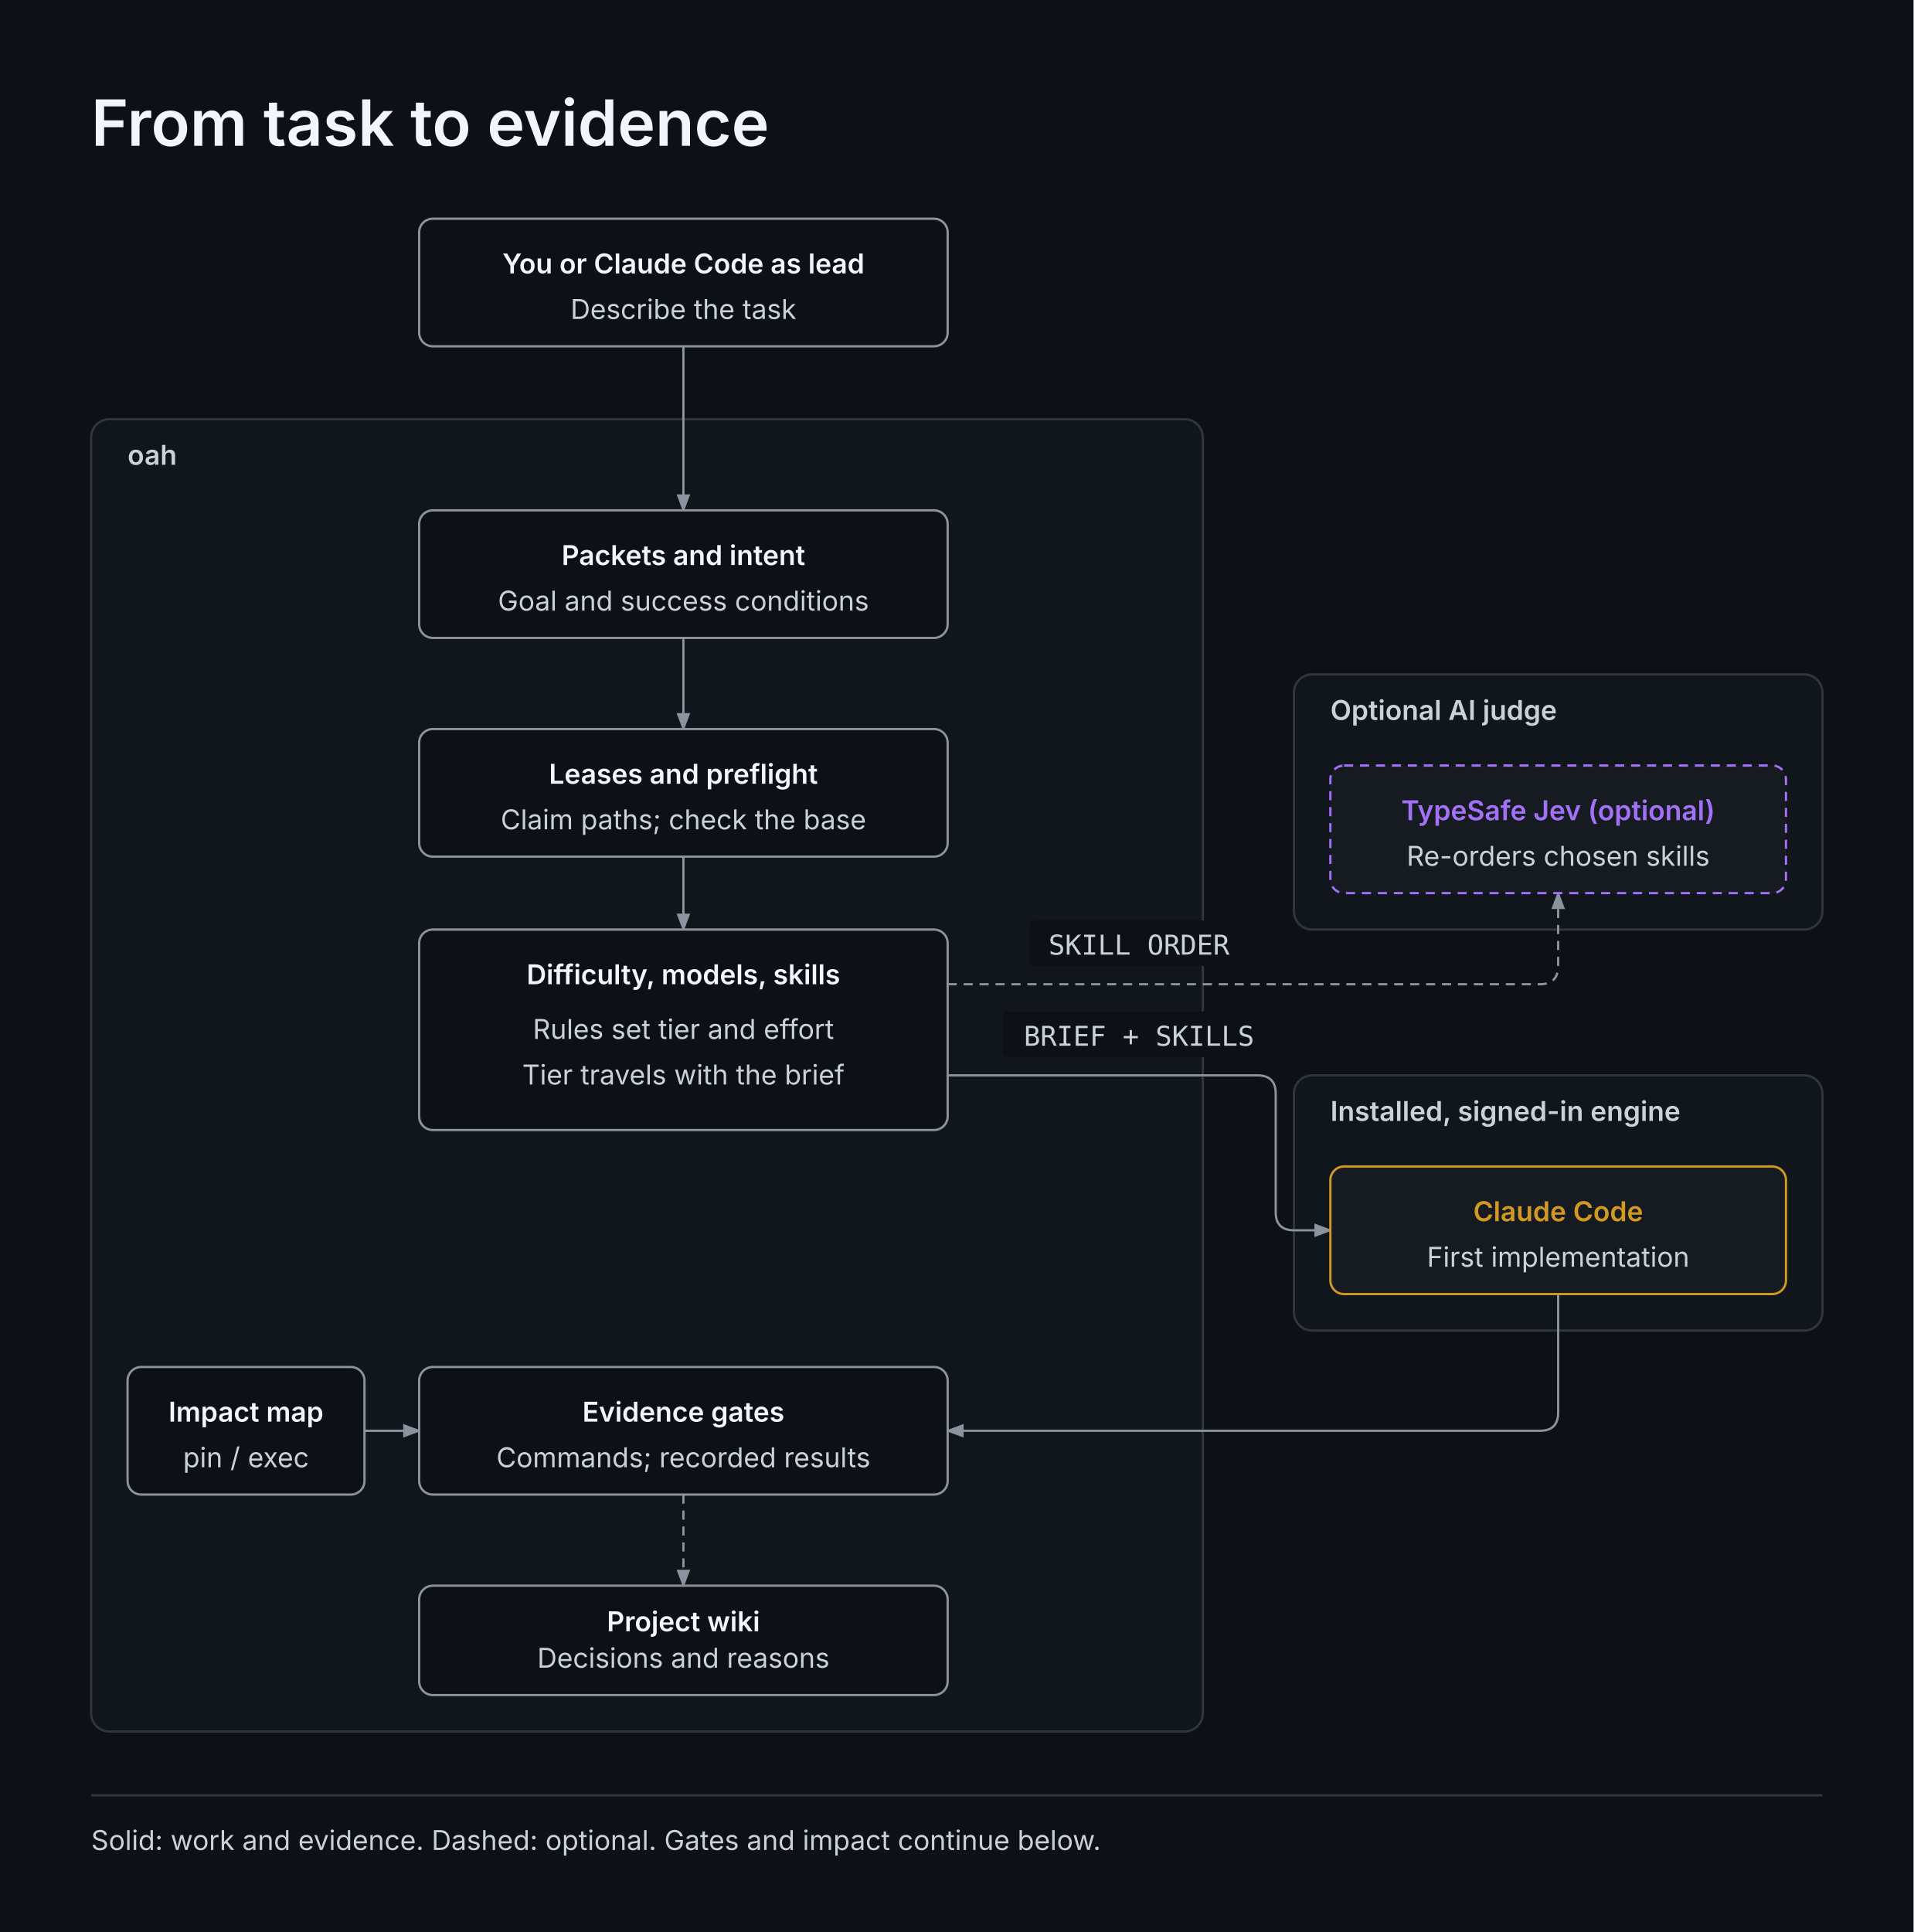
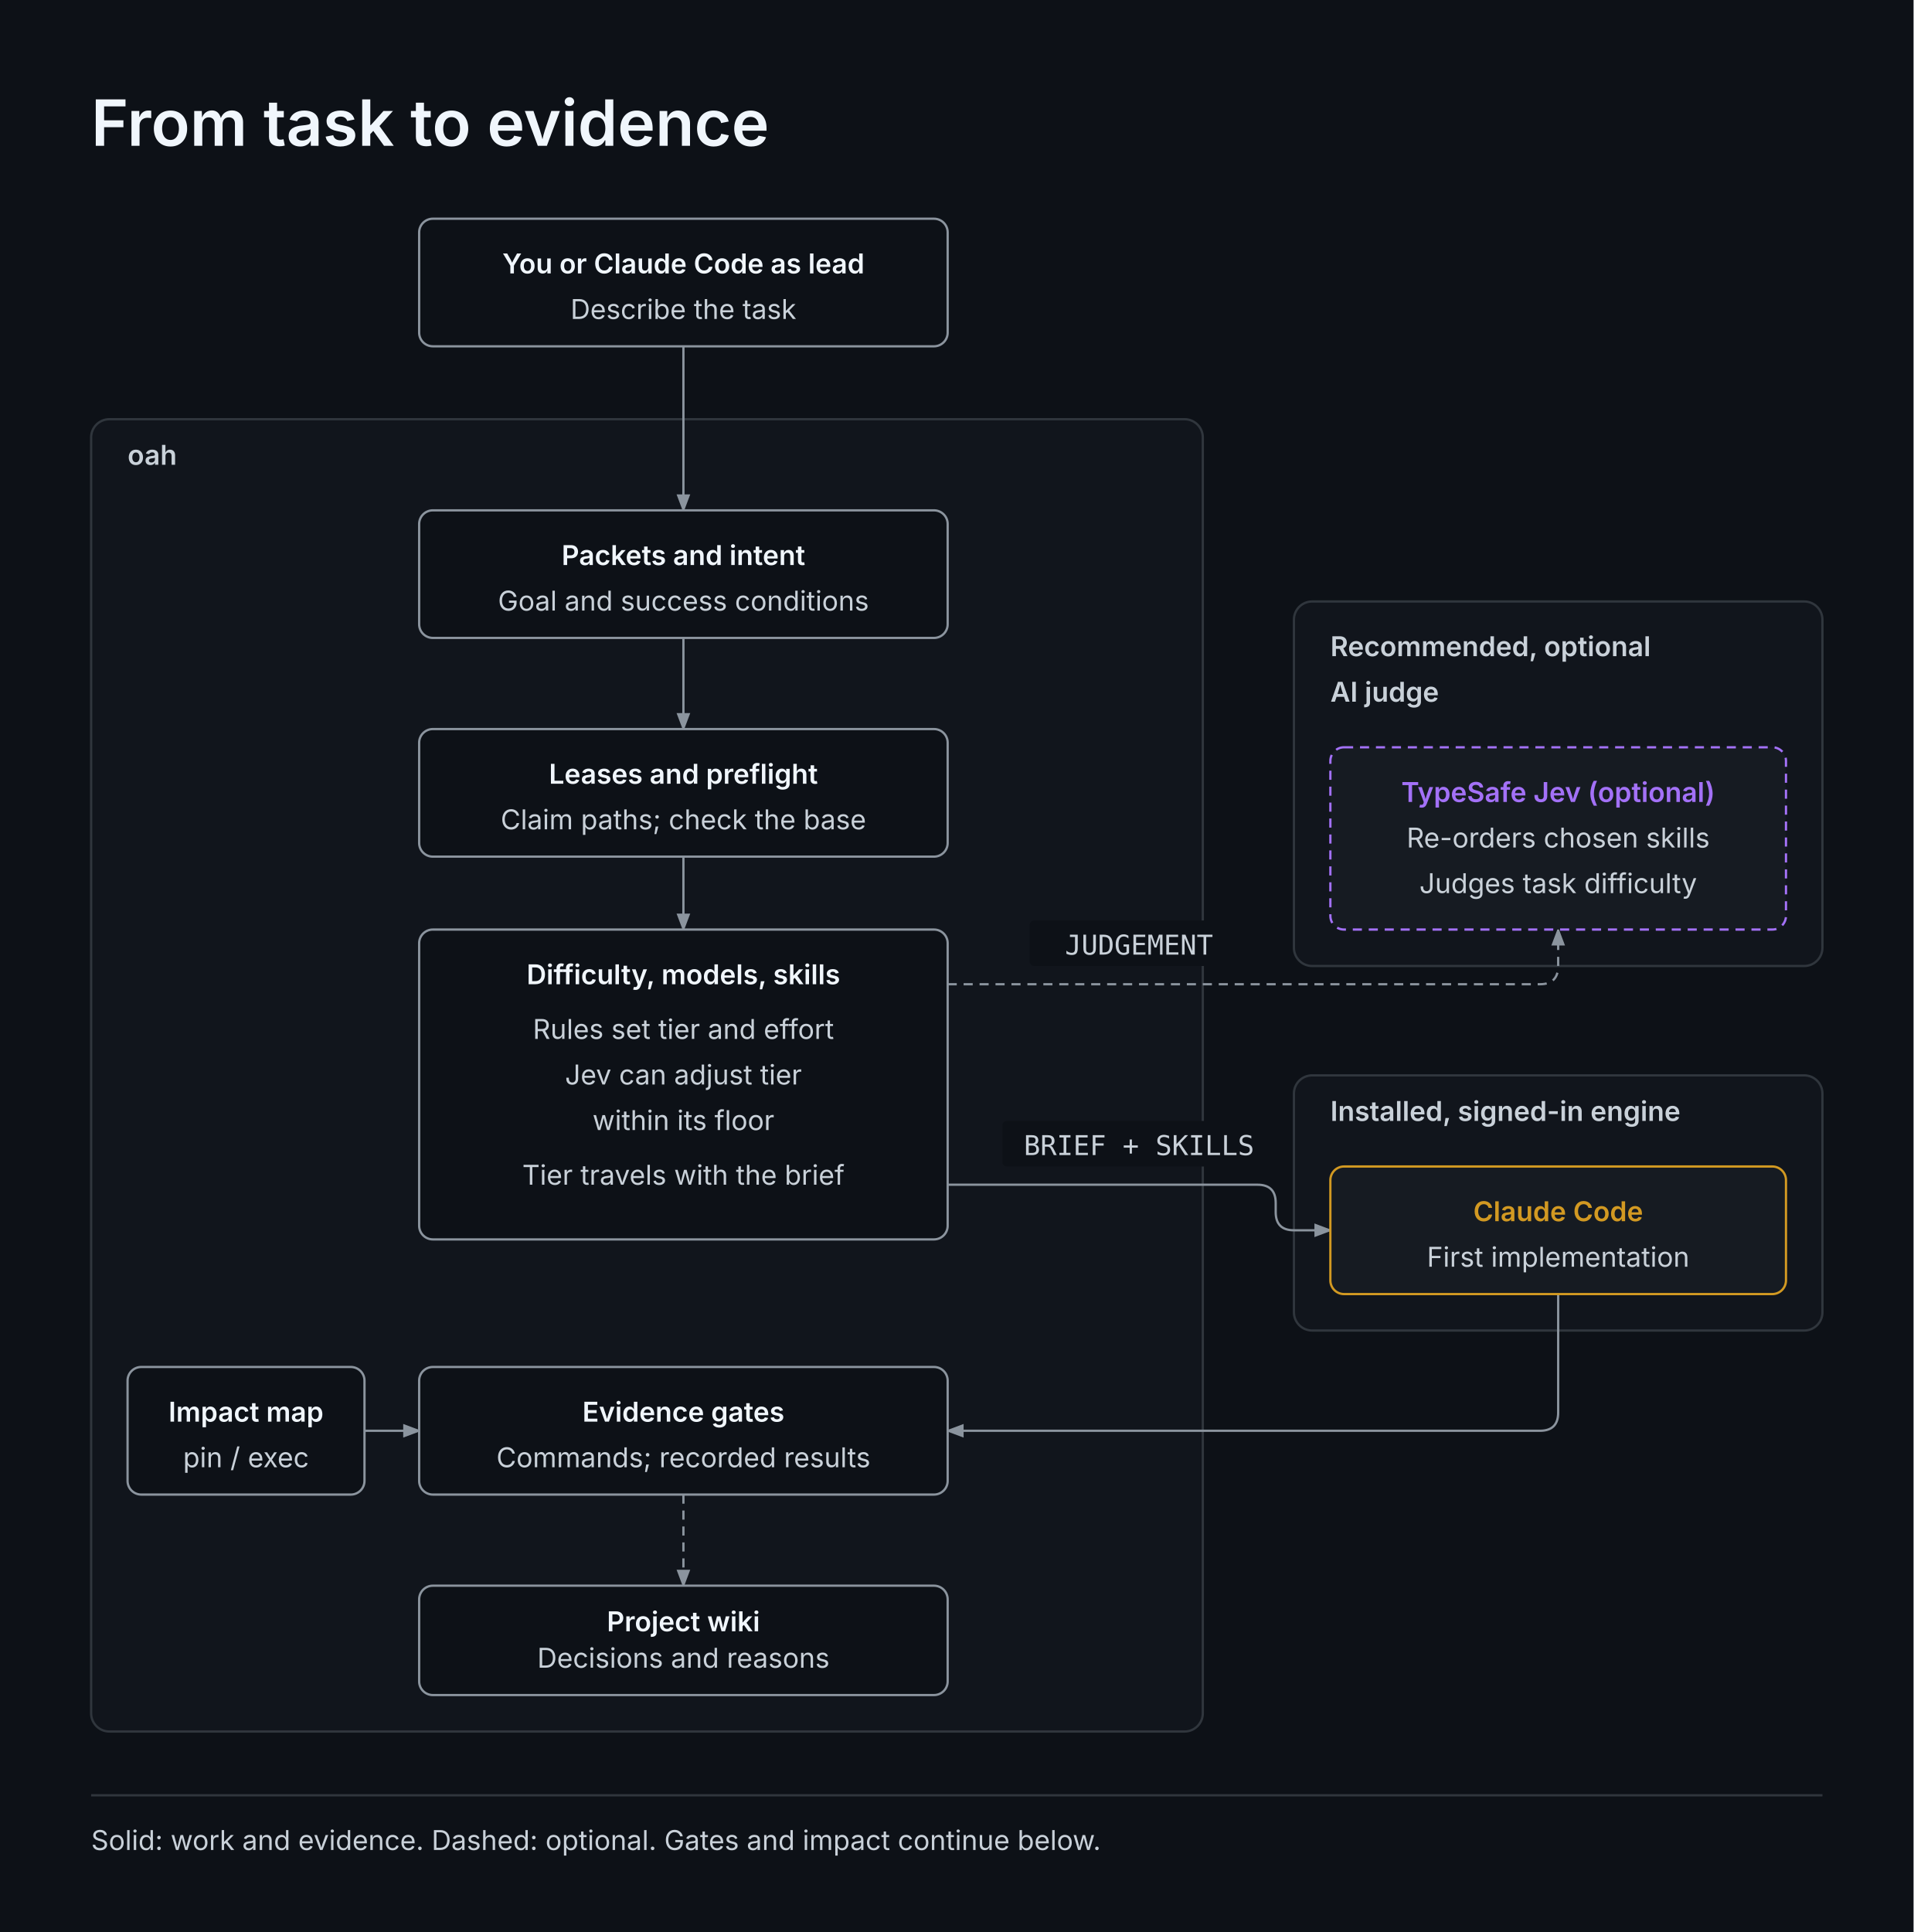
<svg xmlns="http://www.w3.org/2000/svg" viewBox="0 0 840 848" role="img" aria-labelledby="architecture-build-dark-title architecture-build-dark-desc" id="architecture-build-dark-root">
  <defs>
    <style>#architecture-build-dark-root { font-family: system-ui, -apple-system, "Segoe UI", sans-serif; color: #f0f6fc; }
      #architecture-build-dark-root .diagram-container { width: 100%; overflow-x: auto; }
      #architecture-build-dark-root .title { font-size: 28px; font-weight: 600; }
      #architecture-build-dark-root .group { font-size: 14px; font-weight: 600; }
      #architecture-build-dark-root .node { font-size: 12px; font-weight: 600; }
      #architecture-build-dark-root .label { font-size: 12px; font-weight: 400; }
      #architecture-build-dark-root .mono { font-family: ui-monospace, "SFMono-Regular", Consolas, monospace; font-size: 8px; }
      #architecture-build-dark-root .arrow-label { font-family: ui-monospace, "SFMono-Regular", Consolas, monospace; font-size: 12px; font-weight: 400; }
      @media print {
#architecture-build-dark-root .diagram-container { overflow-x: visible; }
}</style>
    <marker id="architecture-build-dark-arrow" markerWidth="8" markerHeight="6" refX="7" refY="3" orient="auto">
      <polygon points="0 0, 8 3, 0 6" fill="#8b949e" />
    </marker>
  </defs>
  <rect x="0" y="0" width="840" height="848" fill="#0d1117" />
  <text x="40" y="64" class="title" text-anchor="start" fill="#f0f6fc">From task to evidence</text>
  <rect x="40" y="184" width="488" height="576" rx="8" fill="#f0f6fc" fill-opacity="0.02" stroke="#30363d" stroke-width="1" />
  <text x="56" y="204" class="node" text-anchor="start" fill="#c9d1d9">oah</text>
-   <rect x="568" y="296" width="232" height="112" rx="8" fill="#f0f6fc" fill-opacity="0.02" stroke="#30363d" stroke-width="1" />
-   <text x="584" y="316" class="node" text-anchor="start" fill="#c9d1d9">Optional AI judge</text>
+   <rect x="568" y="264" width="232" height="160" rx="8" fill="#f0f6fc" fill-opacity="0.02" stroke="#30363d" stroke-width="1" />
+   <text x="584" y="288" class="node" text-anchor="start" fill="#c9d1d9">Recommended, optional<tspan x="584" dy="20"> AI judge</tspan>
+   </text>
  <rect x="568" y="472" width="232" height="112" rx="8" fill="#f0f6fc" fill-opacity="0.02" stroke="#30363d" stroke-width="1" />
  <text x="584" y="492" class="node" text-anchor="start" fill="#c9d1d9">Installed, signed-in engine</text>
  <line x1="300" y1="152" x2="300" y2="224" data-from="you" data-to="intent" fill="none" stroke="#8b949e" stroke-width="1" marker-end="url(#architecture-build-dark-arrow)" />
  <line x1="300" y1="280" x2="300" y2="320" data-from="intent" data-to="lease" fill="none" stroke="#8b949e" stroke-width="1" marker-end="url(#architecture-build-dark-arrow)" />
  <line x1="300" y1="376" x2="300" y2="408" data-from="lease" data-to="route" fill="none" stroke="#8b949e" stroke-width="1" marker-end="url(#architecture-build-dark-arrow)" />
-   <path d="M 416,432 H 676 Q 684,432 684,424 V 392" data-from="route" data-to="jev" fill="none" stroke="#8b949e" stroke-width="1" stroke-dasharray="4,3" marker-end="url(#architecture-build-dark-arrow)" />
-   <path d="M 416,472 H 552 Q 560,472 560,480 V 532 Q 560,540 568,540 H 584" data-from="route" data-to="claude" fill="none" stroke="#8b949e" stroke-width="1" marker-end="url(#architecture-build-dark-arrow)" />
+   <path d="M 416,432 H 676 Q 684,432 684,424 V 408" data-from="route" data-to="jev" fill="none" stroke="#8b949e" stroke-width="1" stroke-dasharray="4,3" marker-end="url(#architecture-build-dark-arrow)" />
+   <path d="M 416,520 H 552 Q 560,520 560,528 V 532 Q 560,540 568,540 H 584" data-from="route" data-to="claude" fill="none" stroke="#8b949e" stroke-width="1" marker-end="url(#architecture-build-dark-arrow)" />
  <path d="M 684,568 V 620 Q 684,628 676,628 H 416" data-from="claude" data-to="gates" fill="none" stroke="#8b949e" stroke-width="1" marker-end="url(#architecture-build-dark-arrow)" />
  <line x1="160" y1="628" x2="184" y2="628" data-from="impact" data-to="gates" fill="none" stroke="#8b949e" stroke-width="1" marker-end="url(#architecture-build-dark-arrow)" />
  <line x1="300" y1="656" x2="300" y2="696" data-from="gates" data-to="wiki" fill="none" stroke="#8b949e" stroke-width="1" stroke-dasharray="4,3" marker-end="url(#architecture-build-dark-arrow)" />
  <rect x="452" y="404" width="96" height="20" rx="2" fill="#0d1117" />
-   <text x="500" y="419" class="arrow-label" text-anchor="middle" fill="#c9d1d9">SKILL ORDER</text>
-   <rect x="440" y="444" width="120" height="20" rx="2" fill="#0d1117" />
-   <text x="500" y="459" class="arrow-label" text-anchor="middle" fill="#c9d1d9">BRIEF + SKILLS</text>
+   <text x="500" y="419" class="arrow-label" text-anchor="middle" fill="#c9d1d9">JUDGEMENT</text>
+   <rect x="440" y="492" width="120" height="20" rx="2" fill="#0d1117" />
+   <text x="500" y="507" class="arrow-label" text-anchor="middle" fill="#c9d1d9">BRIEF + SKILLS</text>
  <g data-node-id="you">
    <rect x="184" y="96" width="232" height="56" rx="6" fill="#0d1117" stroke="#8b949e" stroke-width="1" />
    <text x="300" y="120" class="node" text-anchor="middle" fill="#f0f6fc">You or Claude Code as lead</text>
    <text x="300" y="140" class="label" text-anchor="middle" fill="#c9d1d9">Describe the task</text>
  </g>
  <g data-node-id="intent">
    <rect x="184" y="224" width="232" height="56" rx="6" fill="#0d1117" stroke="#8b949e" stroke-width="1" />
    <text x="300" y="248" class="node" text-anchor="middle" fill="#f0f6fc">Packets and intent</text>
    <text x="300" y="268" class="label" text-anchor="middle" fill="#c9d1d9">Goal and success conditions</text>
  </g>
  <g data-node-id="lease">
    <rect x="184" y="320" width="232" height="56" rx="6" fill="#0d1117" stroke="#8b949e" stroke-width="1" />
    <text x="300" y="344" class="node" text-anchor="middle" fill="#f0f6fc">Leases and preflight</text>
    <text x="300" y="364" class="label" text-anchor="middle" fill="#c9d1d9">Claim paths; check the base</text>
  </g>
  <g data-node-id="route">
-     <rect x="184" y="408" width="232" height="88" rx="6" fill="#0d1117" stroke="#8b949e" stroke-width="1" />
+     <rect x="184" y="408" width="232" height="136" rx="6" fill="#0d1117" stroke="#8b949e" stroke-width="1" />
    <text x="300" y="432" class="node" text-anchor="middle" fill="#f0f6fc">Difficulty, models, skills</text>
    <text x="300" y="456" class="label" text-anchor="middle" fill="#c9d1d9">Rules set tier and effort</text>
-     <text x="300" y="476" class="label" text-anchor="middle" fill="#c9d1d9">Tier travels with the brief</text>
+     <text x="300" y="476" class="label" text-anchor="middle" fill="#c9d1d9">Jev can adjust tier</text>
+     <text x="300" y="496" class="label" text-anchor="middle" fill="#c9d1d9">within its floor</text>
+     <text x="300" y="520" class="label" text-anchor="middle" fill="#c9d1d9">Tier travels with the brief</text>
  </g>
  <g data-node-id="jev">
-     <rect x="584" y="336" width="200" height="56" rx="6" fill="#161b22" stroke="#a371f7" stroke-width="1" stroke-dasharray="4,3" />
-     <text x="684" y="360" class="node" text-anchor="middle" fill="#a371f7">TypeSafe Jev (optional)</text>
-     <text x="684" y="380" class="label" text-anchor="middle" fill="#c9d1d9">Re-orders chosen skills</text>
+     <rect x="584" y="328" width="200" height="80" rx="6" fill="#161b22" stroke="#a371f7" stroke-width="1" stroke-dasharray="4,3" />
+     <text x="684" y="352" class="node" text-anchor="middle" fill="#a371f7">TypeSafe Jev (optional)</text>
+     <text x="684" y="372" class="label" text-anchor="middle" fill="#c9d1d9">Re-orders chosen skills</text>
+     <text x="684" y="392" class="label" text-anchor="middle" fill="#c9d1d9">Judges task difficulty</text>
  </g>
  <g data-node-id="claude">
    <rect x="584" y="512" width="200" height="56" rx="6" fill="#161b22" stroke="#d29922" stroke-width="1" />
    <text x="684" y="536" class="node" text-anchor="middle" fill="#d29922">Claude Code</text>
    <text x="684" y="556" class="label" text-anchor="middle" fill="#c9d1d9">First implementation</text>
  </g>
  <g data-node-id="impact">
    <rect x="56" y="600" width="104" height="56" rx="6" fill="#0d1117" stroke="#8b949e" stroke-width="1" />
    <text x="108" y="624" class="node" text-anchor="middle" fill="#f0f6fc">Impact map</text>
    <text x="108" y="644" class="label" text-anchor="middle" fill="#c9d1d9">pin / exec</text>
  </g>
  <g data-node-id="gates">
    <rect x="184" y="600" width="232" height="56" rx="6" fill="#0d1117" stroke="#8b949e" stroke-width="1" />
    <text x="300" y="624" class="node" text-anchor="middle" fill="#f0f6fc">Evidence gates</text>
    <text x="300" y="644" class="label" text-anchor="middle" fill="#c9d1d9">Commands; recorded results</text>
  </g>
  <g data-node-id="wiki">
    <rect x="184" y="696" width="232" height="48" rx="6" fill="#0d1117" stroke="#8b949e" stroke-width="1" />
    <text x="300" y="716" class="node" text-anchor="middle" fill="#f0f6fc">Project wiki</text>
    <text x="300" y="732" class="label" text-anchor="middle" fill="#c9d1d9">Decisions and reasons</text>
  </g>
  <line x1="40" y1="788" x2="800" y2="788" stroke="#30363d" stroke-width="1" />
  <text x="40" y="812" class="label" text-anchor="start" fill="#c9d1d9">Solid: work and evidence. Dashed: optional. Gates and impact continue below.</text>
</svg>
